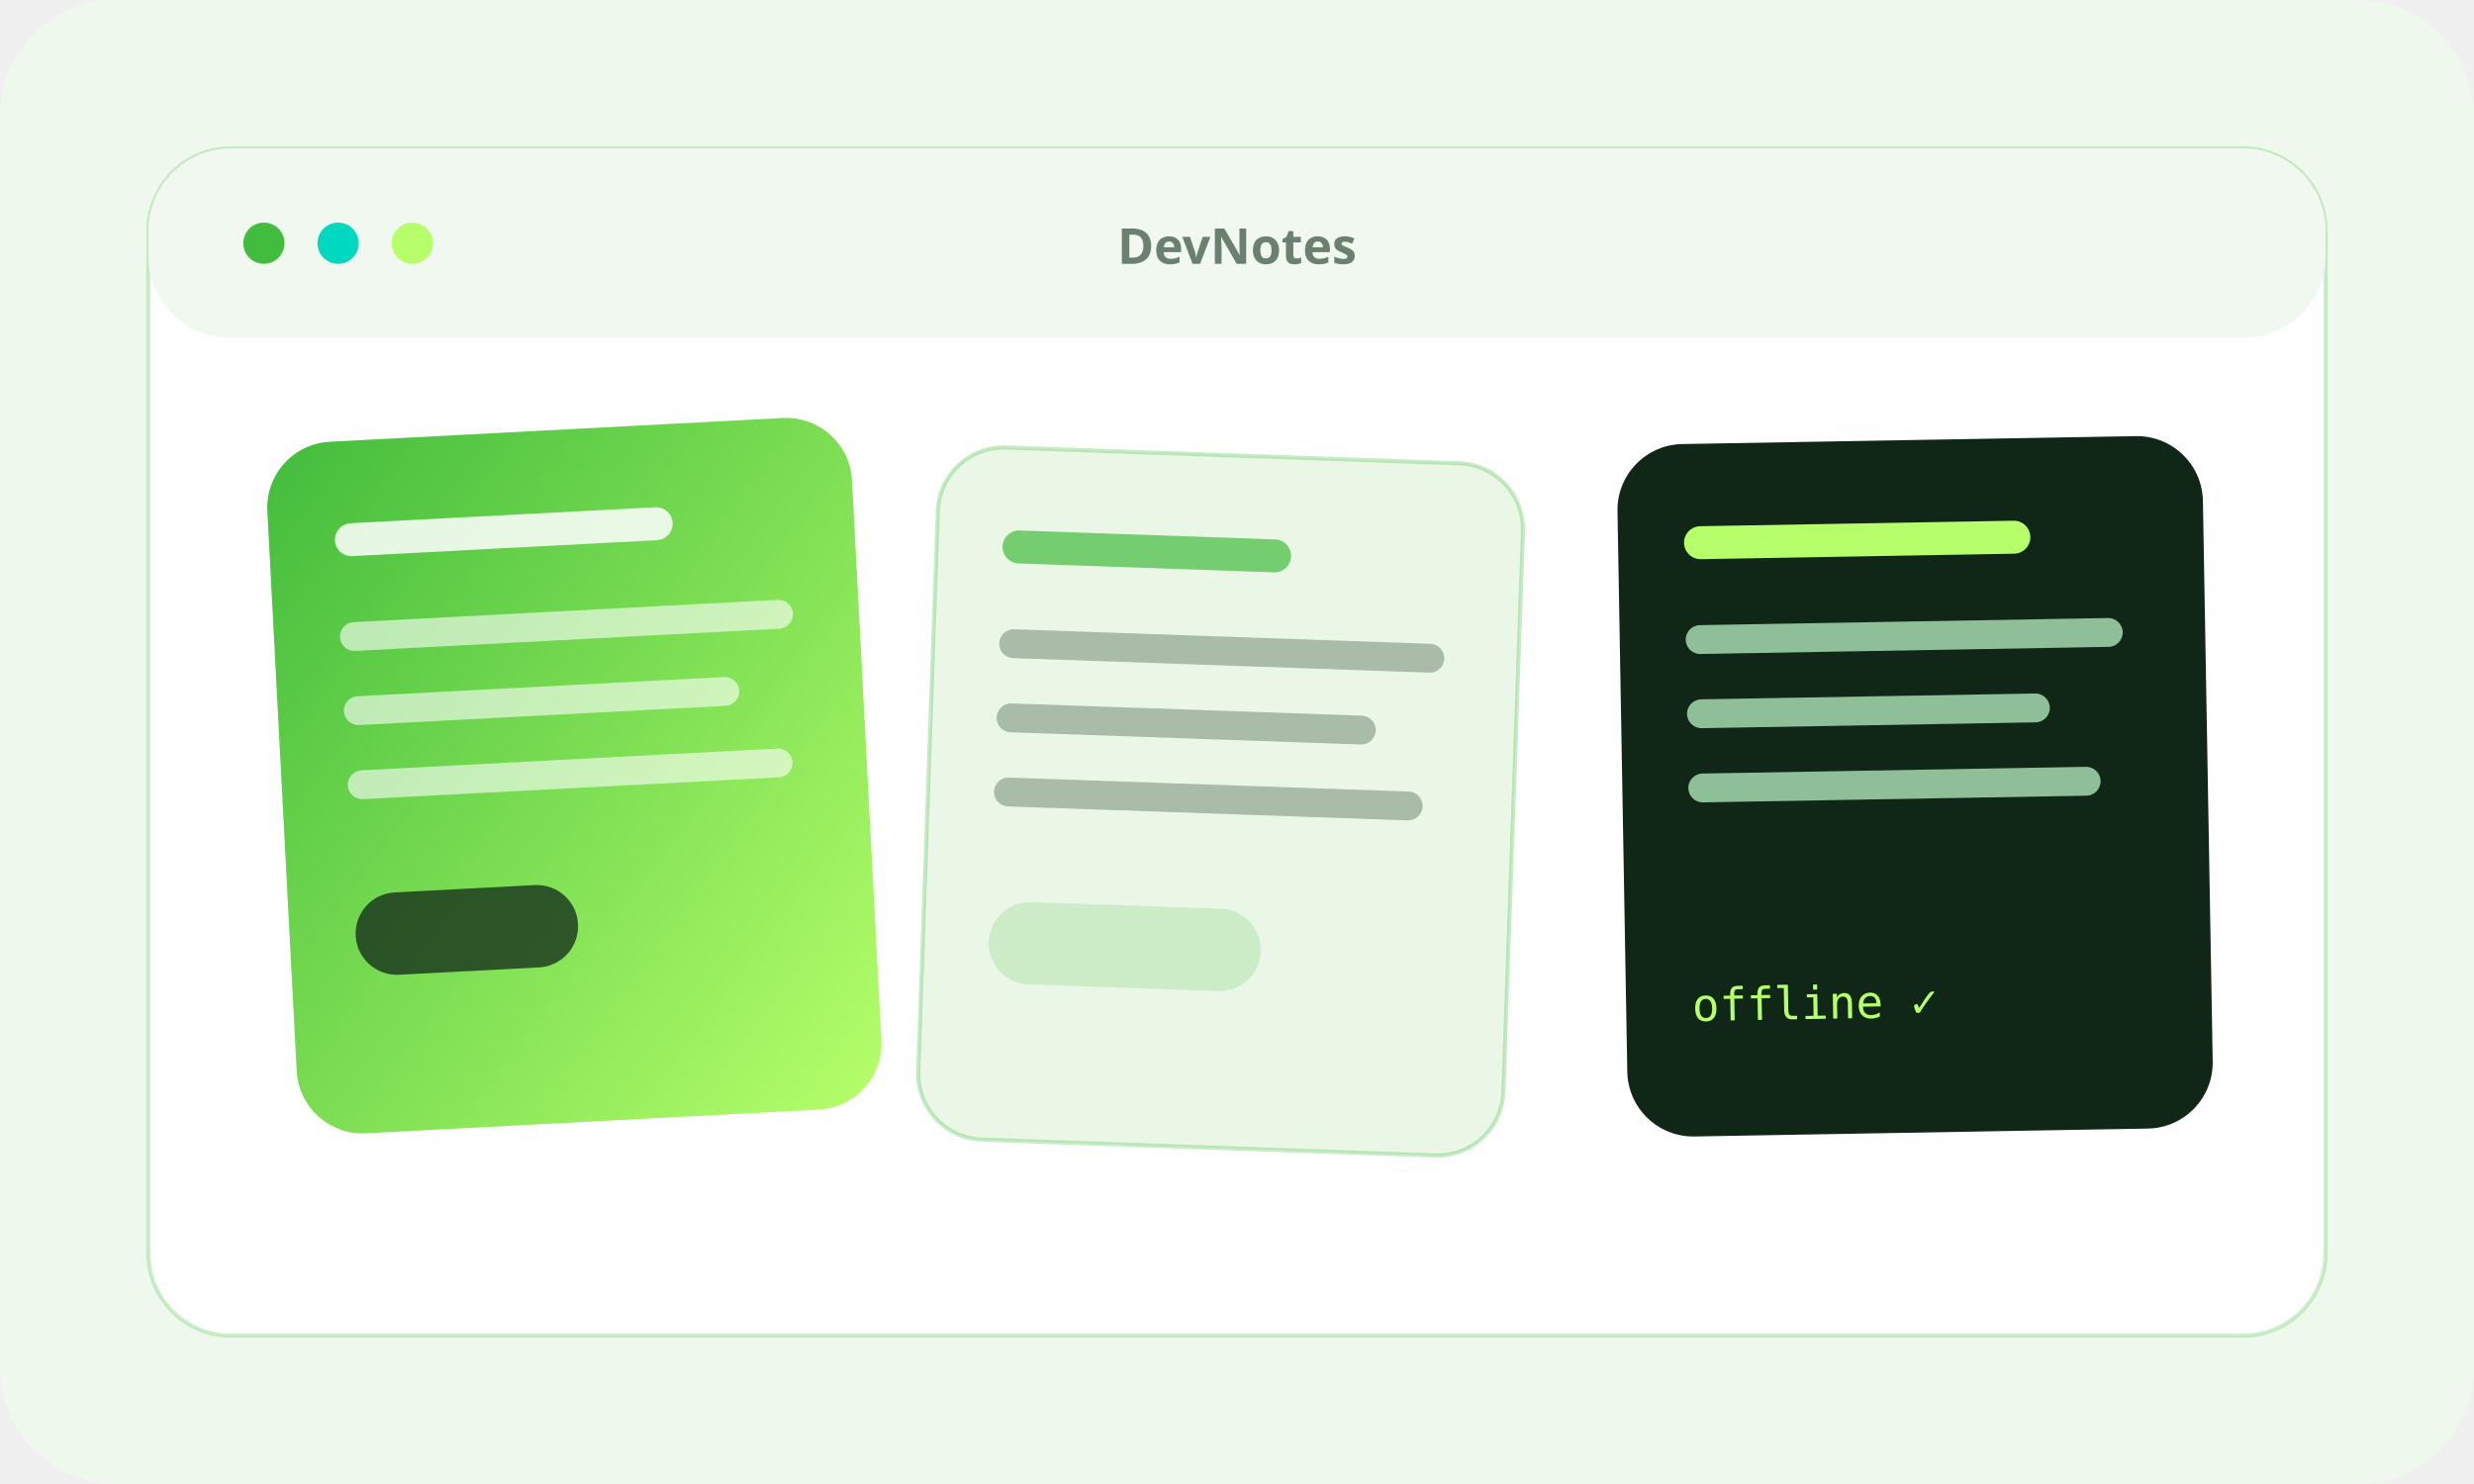
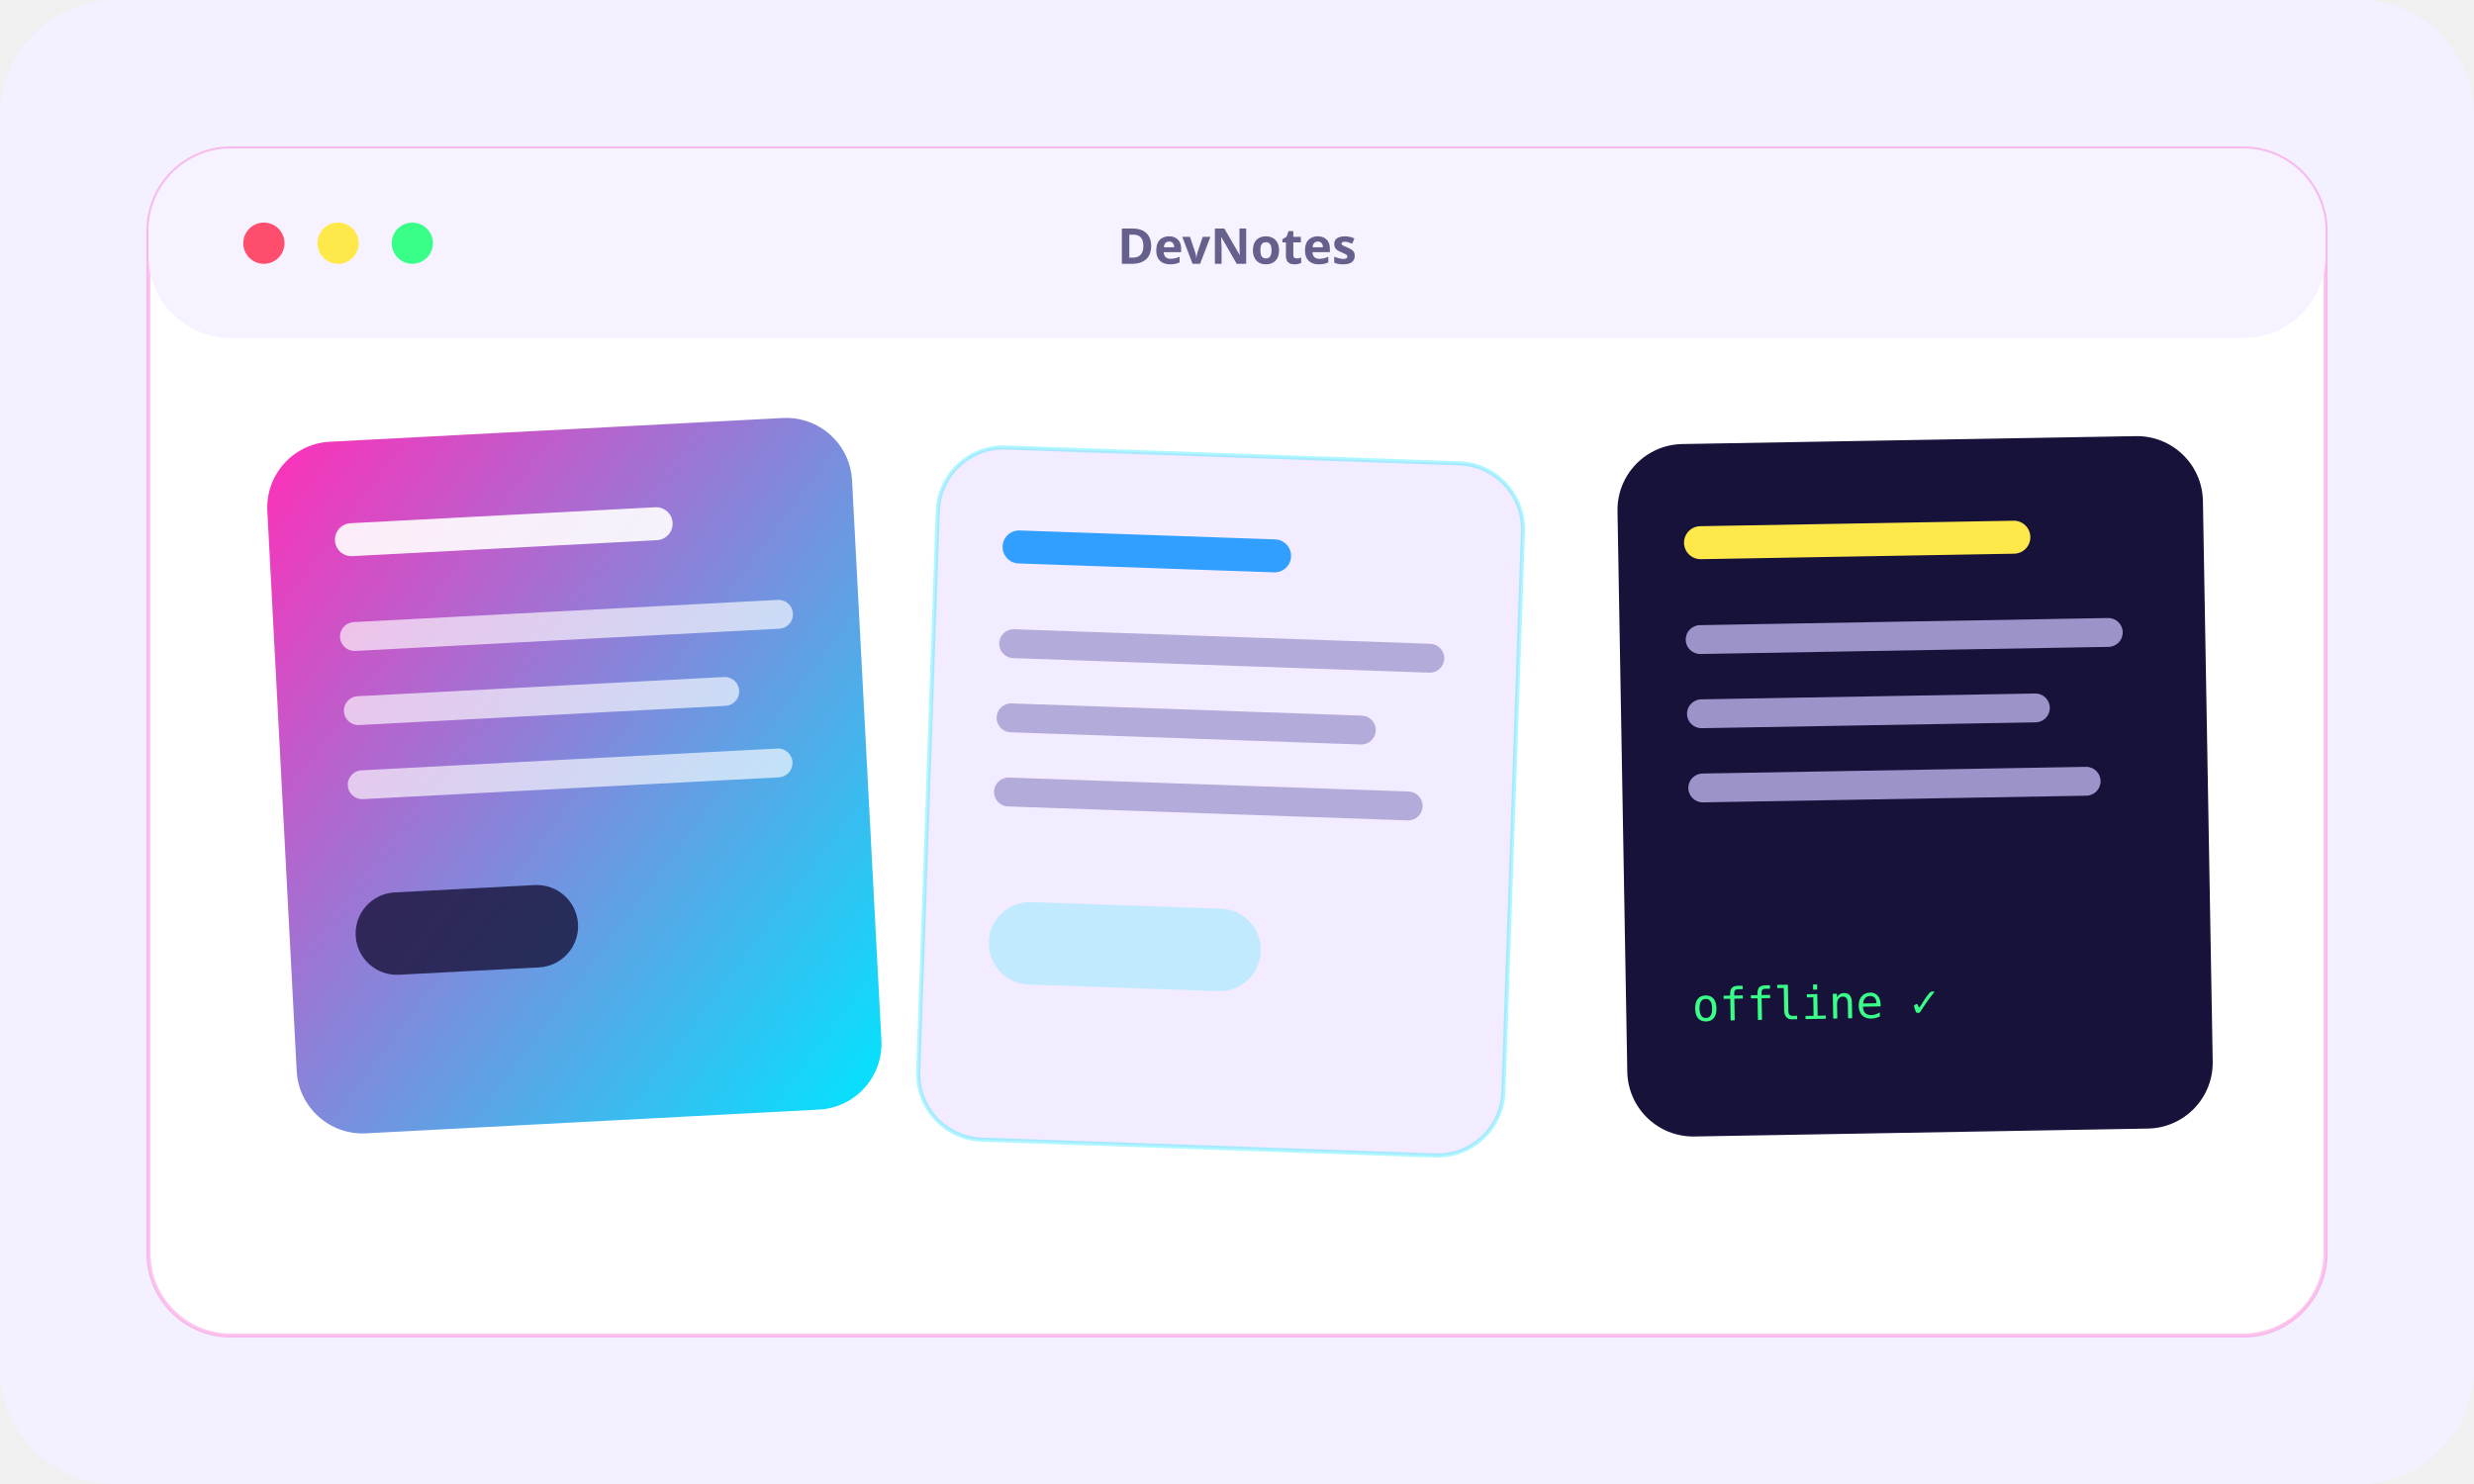
<svg xmlns="http://www.w3.org/2000/svg" viewBox="0 0 600 360" role="img" aria-label="Vista previa de una aplicación de notas">
  <defs>
    <linearGradient id="g" x1="0" y1="0" x2="1" y2="1">
-       <stop stop-color="#42bc3c" />
-       <stop offset="1" stop-color="#b6ff6a" />
+       <stop stop-color="#ff2fb9" />
+       <stop offset="1" stop-color="#00e5ff" />
    </linearGradient>
  </defs>
-   <rect width="600" height="360" rx="28" fill="#eef8ec" />
-   <rect x="36" y="36" width="528" height="288" rx="20" fill="#fff" stroke="#42bc3c" stroke-opacity=".25" />
-   <rect x="36" y="36" width="528" height="46" rx="20" fill="#f1f8ef" />
-   <circle cx="64" cy="59" r="5" fill="#42bc3c" />
-   <circle cx="82" cy="59" r="5" fill="#00d9c0" />
-   <circle cx="100" cy="59" r="5" fill="#b6ff6a" />
-   <text x="300" y="64" text-anchor="middle" font-family="system-ui, sans-serif" font-size="12" font-weight="700" fill="#6b806f">DevNotes</text>
+   <rect width="600" height="360" rx="28" fill="#f3f0ff" />
+   <rect x="36" y="36" width="528" height="288" rx="20" fill="#fff" stroke="#ff2fb9" stroke-opacity=".28" />
+   <rect x="36" y="36" width="528" height="46" rx="20" fill="#f7f2ff" />
+   <circle cx="64" cy="59" r="5" fill="#ff4d6d" />
+   <circle cx="82" cy="59" r="5" fill="#ffe94a" />
+   <circle cx="100" cy="59" r="5" fill="#39ff88" />
+   <text x="300" y="64" text-anchor="middle" font-family="system-ui, sans-serif" font-size="12" font-weight="700" fill="#66608c">DevNotes</text>
  <g transform="translate(64 108) rotate(-3)">
    <rect width="142" height="168" rx="16" fill="url(#g)" />
-     <rect x="16" y="20" width="82" height="8" rx="4" fill="#fff" opacity=".85" />
-     <rect x="16" y="44" width="110" height="7" rx="3.5" fill="#fff" opacity=".6" />
-     <rect x="16" y="62" width="96" height="7" rx="3.5" fill="#fff" opacity=".6" />
-     <rect x="16" y="80" width="108" height="7" rx="3.5" fill="#fff" opacity=".6" />
-     <rect x="16" y="110" width="54" height="20" rx="10" fill="#102718" opacity=".75" />
+     <rect x="16" y="20" width="82" height="8" rx="4" fill="#fff" opacity=".9" />
+     <rect x="16" y="44" width="110" height="7" rx="3.5" fill="#fff" opacity=".65" />
+     <rect x="16" y="62" width="96" height="7" rx="3.5" fill="#fff" opacity=".65" />
+     <rect x="16" y="80" width="108" height="7" rx="3.5" fill="#fff" opacity=".65" />
+     <rect x="16" y="110" width="54" height="20" rx="10" fill="#17123a" opacity=".8" />
  </g>
  <g transform="translate(228 108) rotate(2)">
-     <rect width="142" height="168" rx="16" fill="#eaf7e7" stroke="#42bc3c" stroke-opacity=".3" />
-     <rect x="16" y="20" width="70" height="8" rx="4" fill="#42bc3c" opacity=".7" />
-     <rect x="16" y="44" width="108" height="7" rx="3.5" fill="#a8bca8" />
-     <rect x="16" y="62" width="92" height="7" rx="3.5" fill="#a8bca8" />
-     <rect x="16" y="80" width="104" height="7" rx="3.5" fill="#a8bca8" />
-     <rect x="16" y="110" width="66" height="20" rx="10" fill="#42bc3c" opacity=".18" />
+     <rect width="142" height="168" rx="16" fill="#f3ebff" stroke="#00e5ff" stroke-opacity=".32" />
+     <rect x="16" y="20" width="70" height="8" rx="4" fill="#008cff" opacity=".8" />
+     <rect x="16" y="44" width="108" height="7" rx="3.5" fill="#b3abd9" />
+     <rect x="16" y="62" width="92" height="7" rx="3.5" fill="#b3abd9" />
+     <rect x="16" y="80" width="104" height="7" rx="3.5" fill="#b3abd9" />
+     <rect x="16" y="110" width="66" height="20" rx="10" fill="#00e5ff" opacity=".2" />
  </g>
  <g transform="translate(392 108) rotate(-1)">
-     <rect width="142" height="168" rx="16" fill="#102718" />
-     <rect x="16" y="20" width="84" height="8" rx="4" fill="#b6ff6a" />
-     <rect x="16" y="44" width="106" height="7" rx="3.5" fill="#8fbf98" />
-     <rect x="16" y="62" width="88" height="7" rx="3.5" fill="#8fbf98" />
-     <rect x="16" y="80" width="100" height="7" rx="3.5" fill="#8fbf98" />
-     <text x="16" y="140" font-family="ui-monospace, monospace" font-size="11" fill="#b6ff6a">offline ✓</text>
+     <rect width="142" height="168" rx="16" fill="#17123a" />
+     <rect x="16" y="20" width="84" height="8" rx="4" fill="#ffe94a" />
+     <rect x="16" y="44" width="106" height="7" rx="3.5" fill="#9c93c9" />
+     <rect x="16" y="62" width="88" height="7" rx="3.5" fill="#9c93c9" />
+     <rect x="16" y="80" width="100" height="7" rx="3.5" fill="#9c93c9" />
+     <text x="16" y="140" font-family="ui-monospace, monospace" font-size="11" fill="#39ff88">offline ✓</text>
  </g>
</svg>
